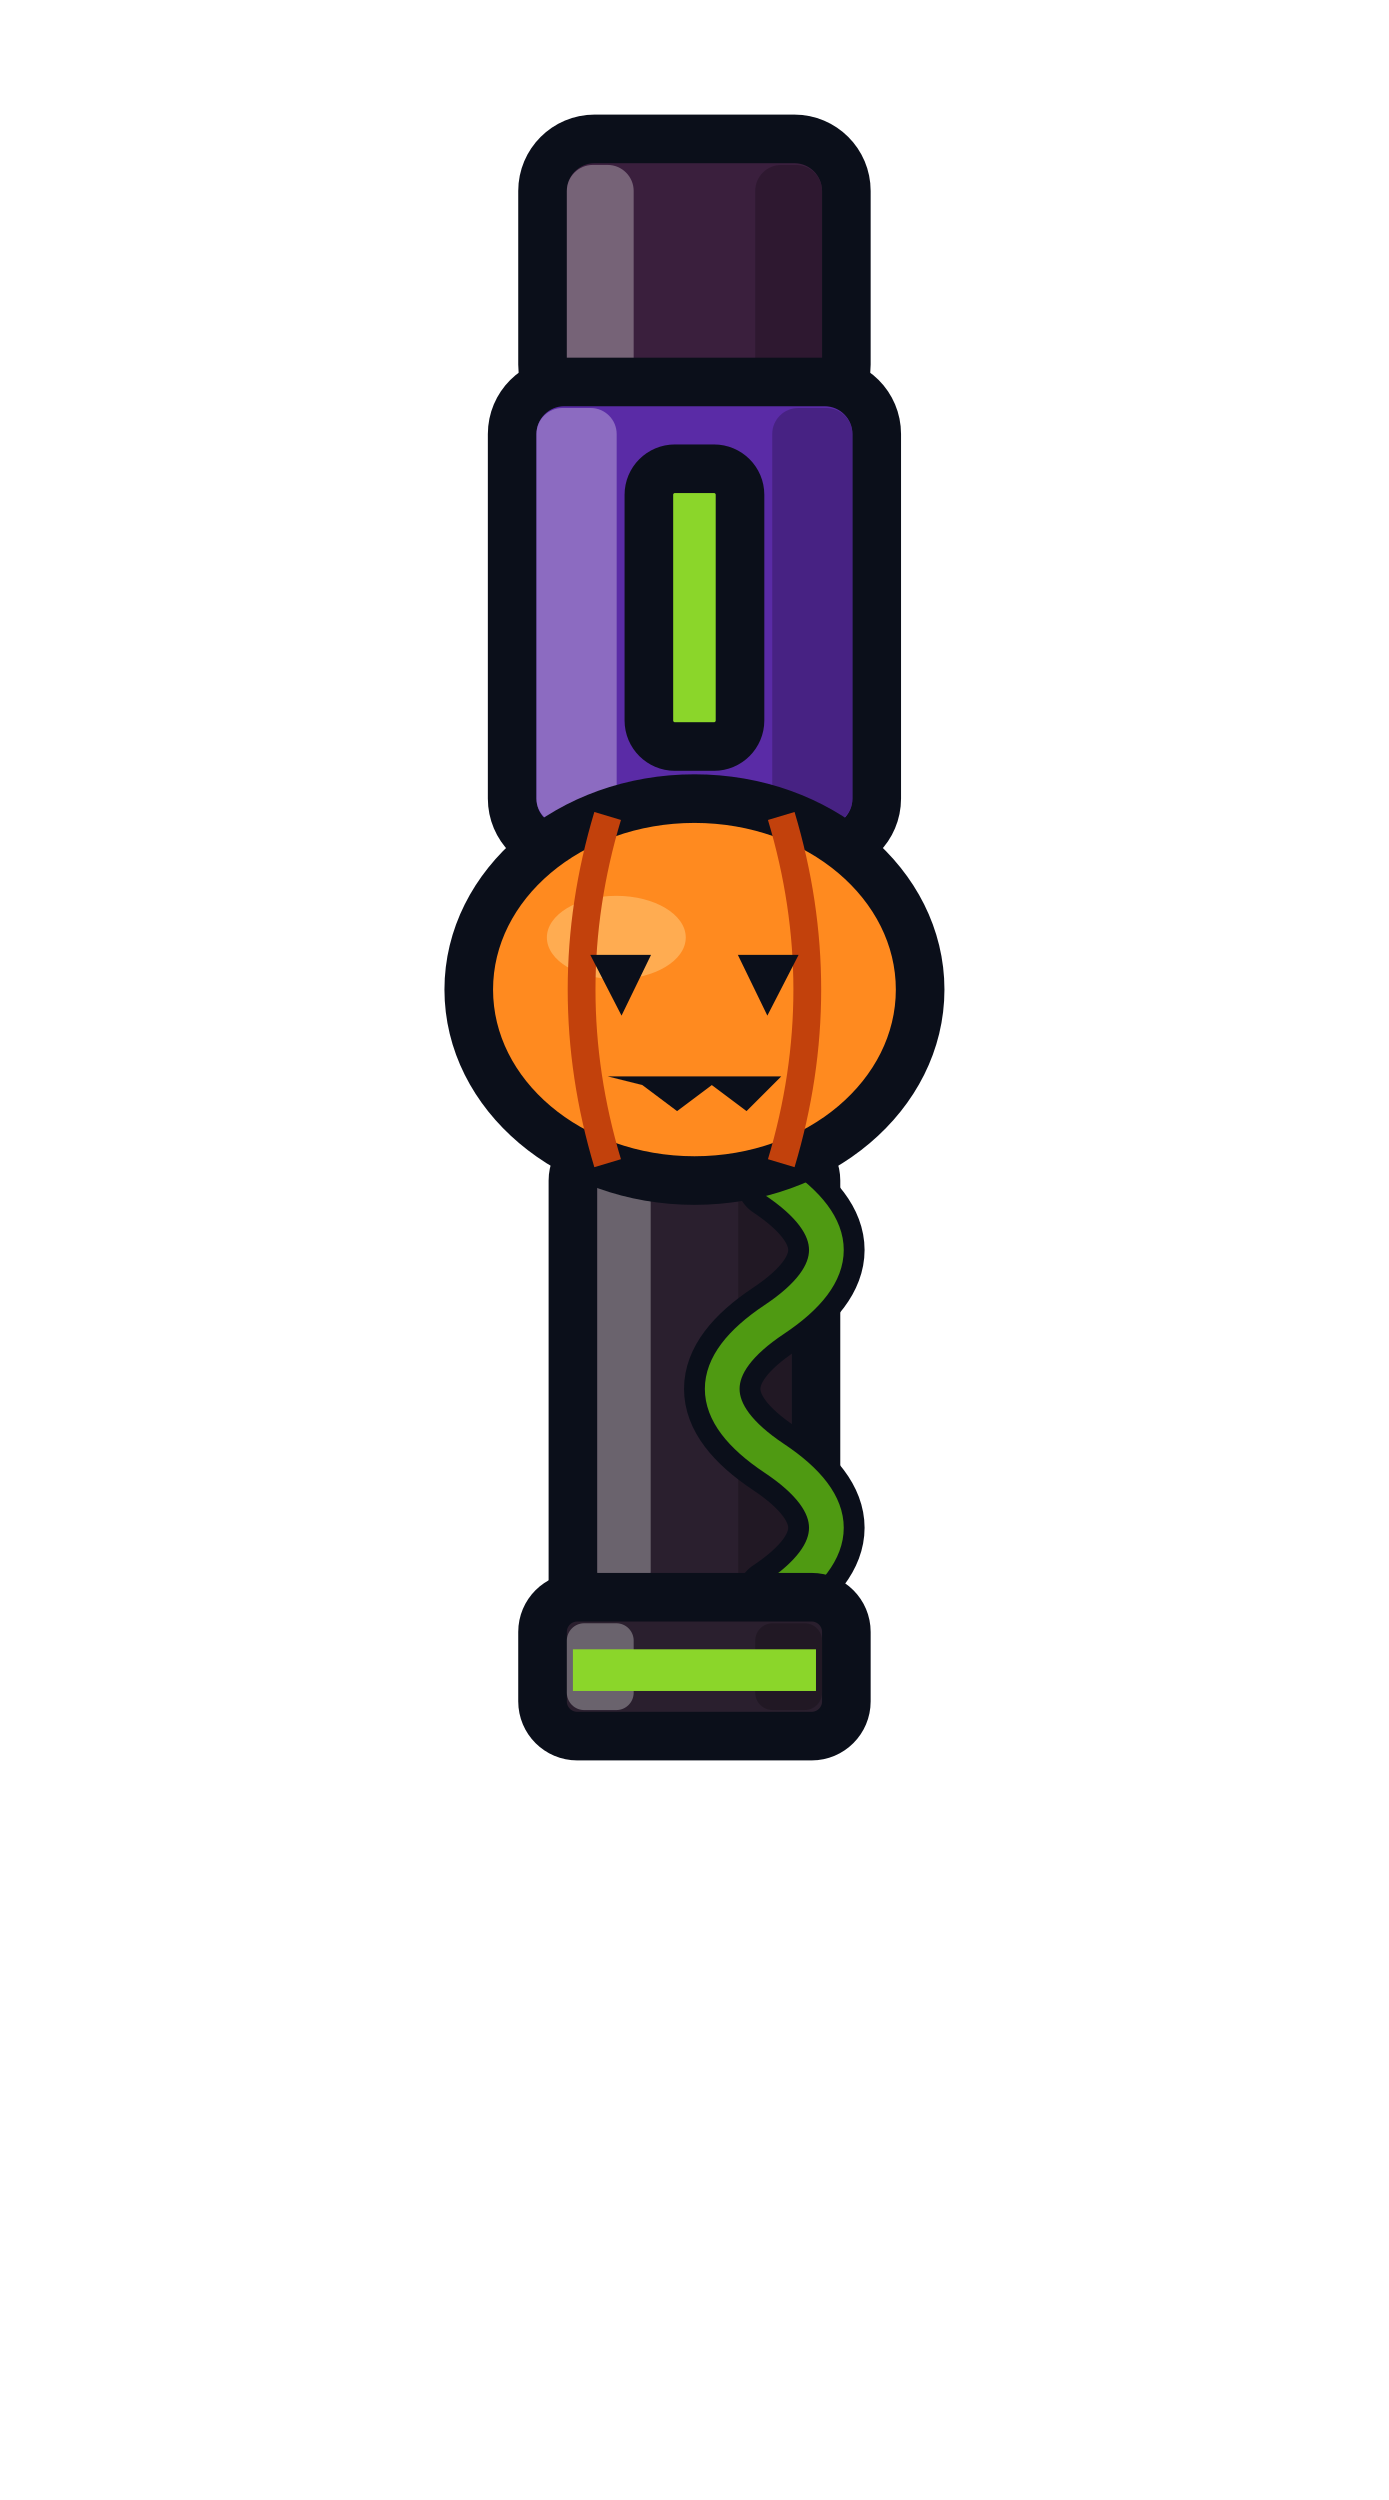
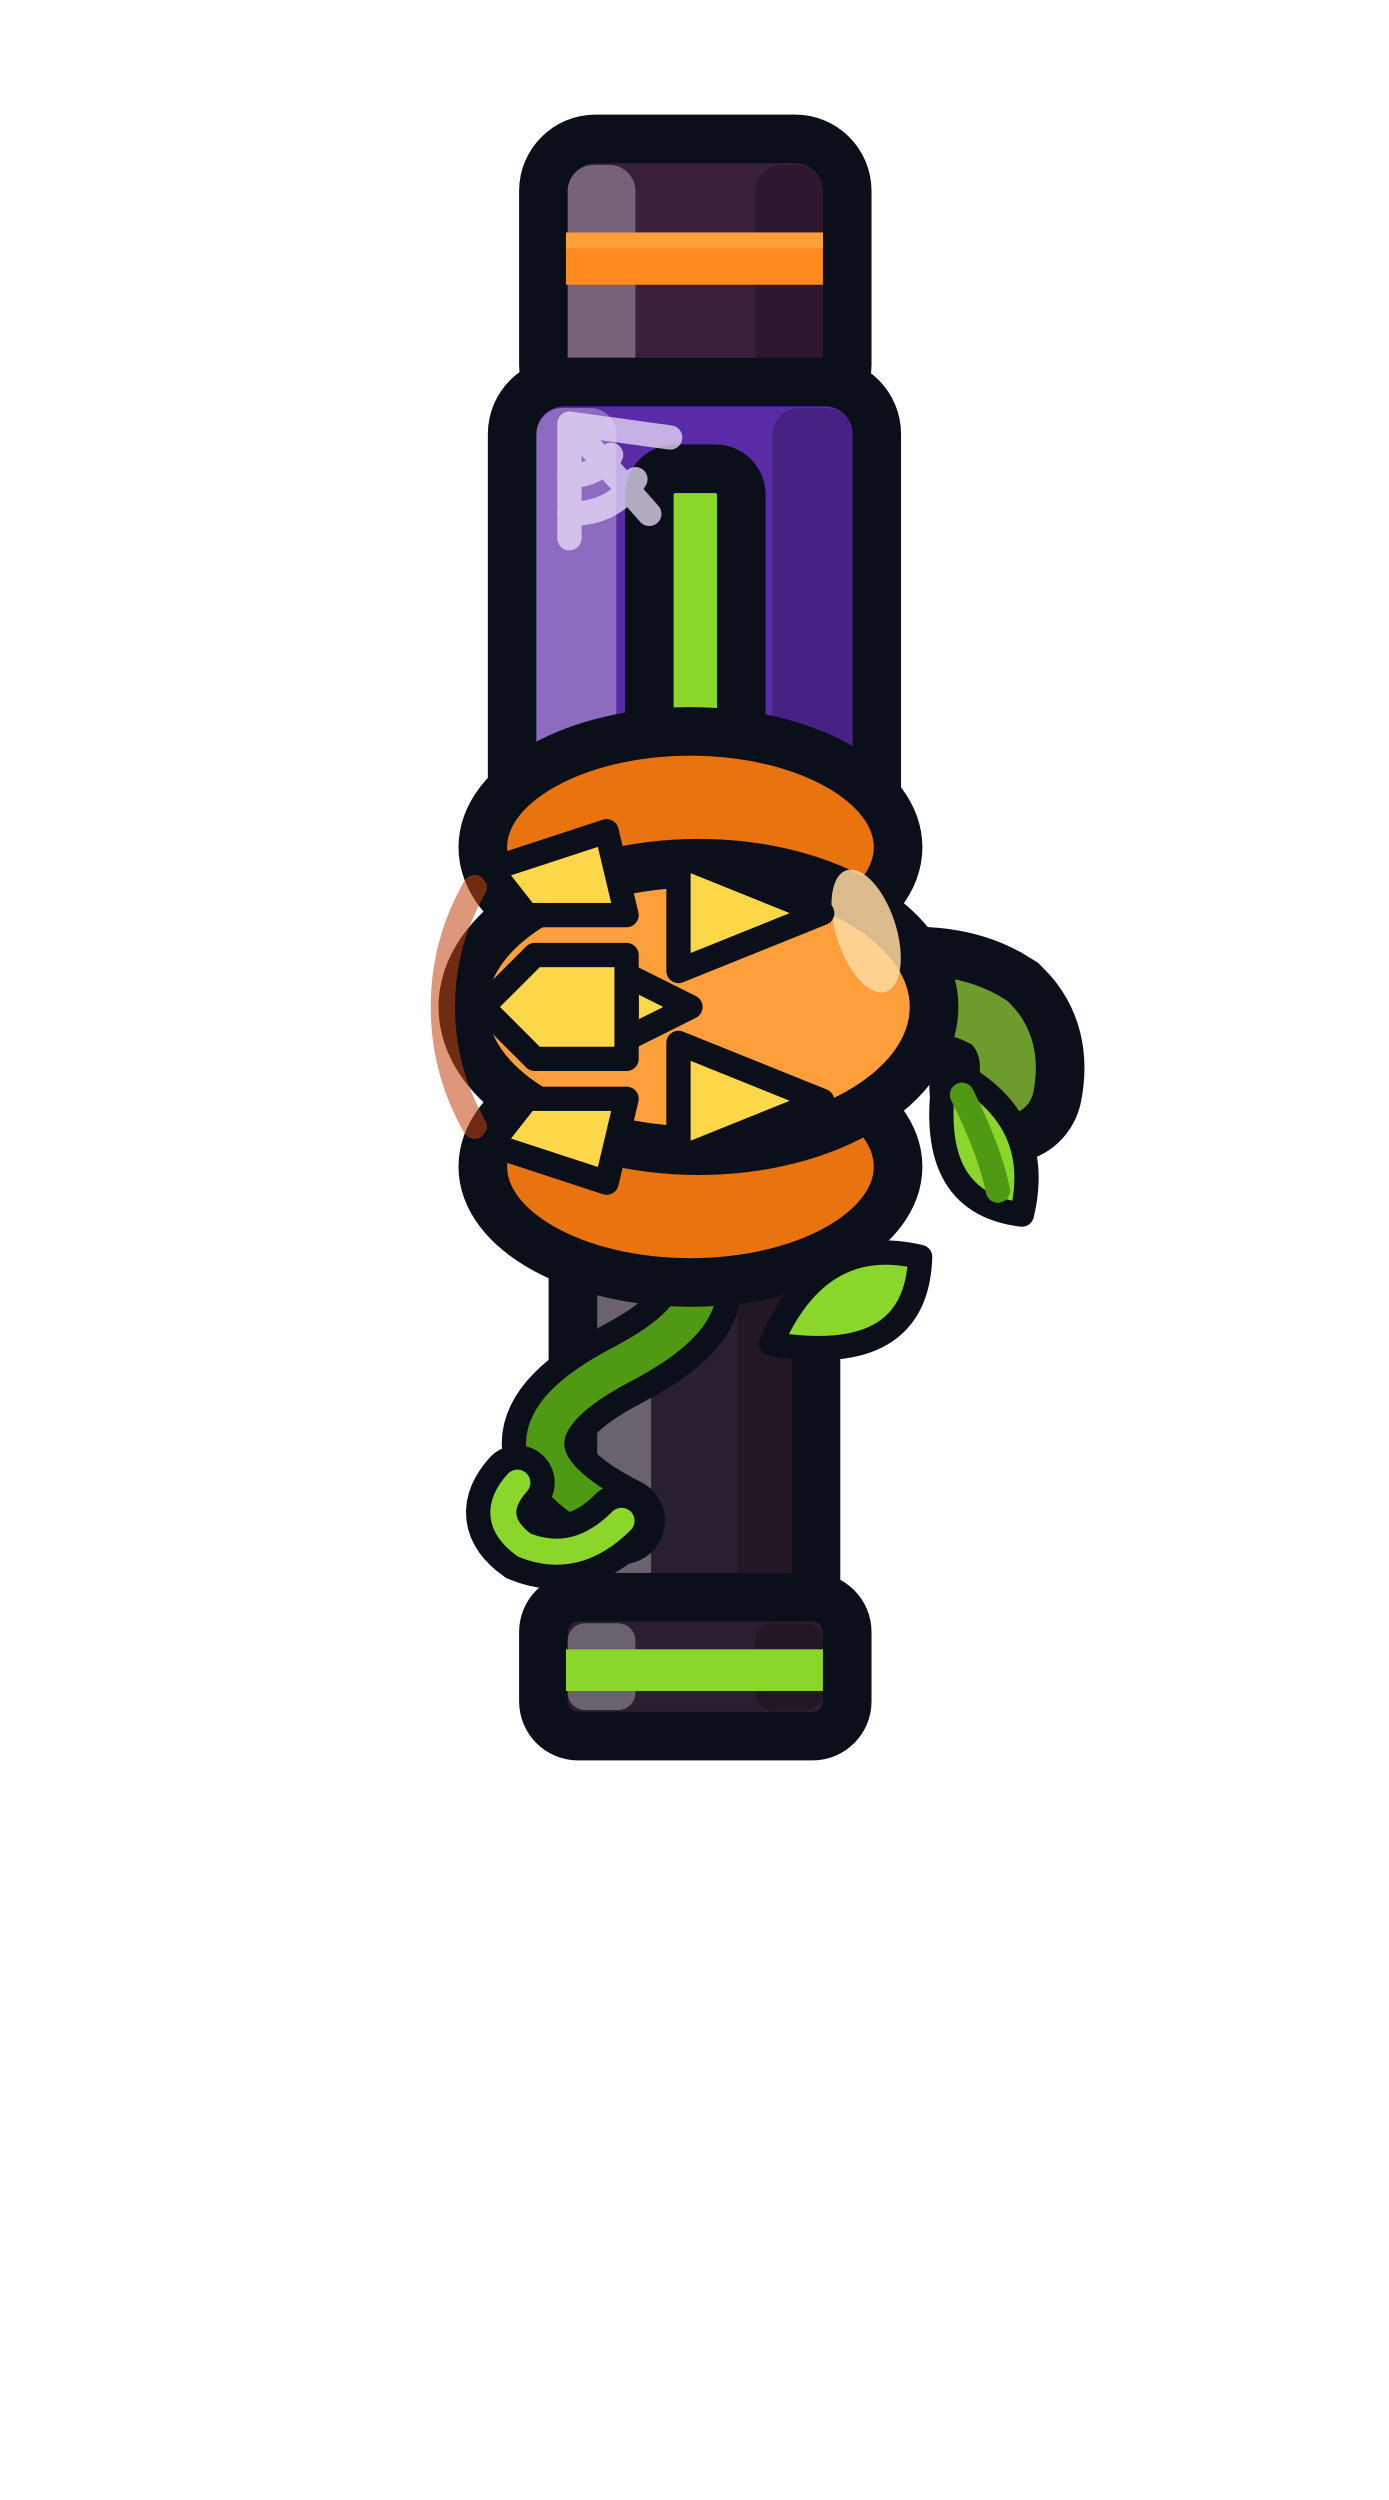
<svg xmlns="http://www.w3.org/2000/svg" viewBox="-40 0 80 144" width="320" height="576">
-   <rect x="-8.75" y="8" width="17.5" height="16" rx="3" fill="#3A1F3D" stroke="#0B0F1A" stroke-width="2.8" stroke-linejoin="round" />
-   <rect x="-7.35" y="9.5" width="3.85" height="13" rx="1.5" fill="#89798b" opacity=".75" />
-   <rect x="3.5" y="9.5" width="3.85" height="13" rx="1.5" fill="#261428" opacity=".6" />
+   <rect x="-8.7" y="8" width="17.5" height="16" rx="3" fill="#3A1F3D" stroke="#0B0F1A" stroke-width="2.8" stroke-linejoin="round" />
+   <rect x="-7.3" y="9.5" width="3.9" height="13" rx="1.5" fill="#89798b" opacity=".75" />
+   <rect x="3.5" y="9.5" width="3.9" height="13" rx="1.5" fill="#261428" opacity=".6" />
+   <rect x="-7.4" y="13.4" width="14.8" height="3" fill="#FF8A1F" />
+   <rect x="-7.4" y="13.4" width="14.8" height=".9" fill="#FF9F3C" />
  <rect x="-10.5" y="22" width="21" height="27" rx="3" fill="#5A2BA6" stroke="#0B0F1A" stroke-width="2.8" stroke-linejoin="round" />
-   <rect x="-9.1" y="23.5" width="4.62" height="24" rx="1.5" fill="#9c80ca" opacity=".75" />
-   <rect x="4.48" y="23.5" width="4.62" height="24" rx="1.5" fill="#3b1c6c" opacity=".6" />
-   <rect x="-2.625" y="27" width="5.25" height="16" rx="1.5" fill="#8BD62A" stroke="#0B0F1A" stroke-width="2.8" stroke-linejoin="round" />
+   <rect x="-9.1" y="23.5" width="4.6" height="24" rx="1.5" fill="#9c80ca" opacity=".75" />
+   <rect x="4.5" y="23.5" width="4.6" height="24" rx="1.5" fill="#3b1c6c" opacity=".6" />
+   <rect x="-2.6" y="27" width="5.3" height="16" rx="1.5" fill="#8BD62A" stroke="#0B0F1A" stroke-width="2.8" stroke-linejoin="round" />
+   <g fill="none" stroke="#E9DDF8" stroke-width=".9" stroke-linecap="round" opacity=".75">
+     <path d="M-7.2 24.4 L-2.6 29.6 M-7.2 24.4 L-7.2 31 M-7.2 24.4 L-1.4 25.2" stroke-width="1.4" />
+     <path d="M-7.2 27.4 Q-5.6 27.4 -4.8 26.2 M-7.2 29.6 Q-4.6 29.6 -3.4 27.6" stroke-width="1.4" />
+   </g>
  <rect x="-7" y="66" width="14" height="27" rx="2" fill="#2A1F2E" stroke="#0B0F1A" stroke-width="2.8" stroke-linejoin="round" />
-   <rect x="-5.6" y="67.5" width="3.08" height="24" rx="1" fill="#7f7982" opacity=".75" />
-   <rect x="2.52" y="67.5" width="3.08" height="24" rx="1" fill="#1b141e" opacity=".6" />
-   <path d="M4.6 68 q6 4 0 8 q-6 4 0 8 q6 4 0 8" fill="none" stroke="#0B0F1A" stroke-width="4.4" stroke-linecap="round" />
-   <path d="M4.6 68 q6 4 0 8 q-6 4 0 8 q6 4 0 8" fill="none" stroke="#4F9A12" stroke-width="2" stroke-linecap="round" />
-   <ellipse cx="0" cy="57" rx="13" ry="11" fill="#FF8A1F" stroke="#0B0F1A" stroke-width="2.8" />
-   <ellipse cx="-4.5" cy="54" rx="4" ry="2.4" fill="#FFB45E" opacity=".8" />
-   <g fill="none" stroke="#C2410C" stroke-width="1.6">
-     <path d="M-5 47 q-3 10 0 20" />
-     <path d="M5 47 q3 10 0 20" />
+   <rect x="-5.6" y="67.5" width="3.1" height="24" rx="1" fill="#7f7982" opacity=".75" />
+   <rect x="2.5" y="67.5" width="3.1" height="24" rx="1" fill="#1b141e" opacity=".6" />
+   <path d="M-4.2 70 q8.8 4 0 8.6 q-8.8 4.6 0 9" fill="none" stroke="#0B0F1A" stroke-width="5" stroke-linecap="round" />
+   <path d="M-4.2 70 q8.8 4 0 8.6 q-8.8 4.6 0 9" fill="none" stroke="#4F9A12" stroke-width="2.2" stroke-linecap="round" />
+   <path d="M-4.2 87.6 q-2.6 2.6 -5.6 1.4 q-2.2 -1.6 -.4 -3.6" fill="none" stroke="#0B0F1A" stroke-width="4.3" stroke-linecap="round" />
+   <path d="M-4.2 87.6 q-2.6 2.6 -5.6 1.4 q-2.2 -1.6 -.4 -3.6" fill="none" stroke="#8BD62A" stroke-width="1.5" stroke-linecap="round" />
+   <path d="M4.4 77.4 q2.8 -6.4 8.6 -5 q-.2 6.4 -8.6 5z" fill="#8BD62A" stroke="#0B0F1A" stroke-width="1.4" stroke-linejoin="round" />
+   <rect x="-8.7" y="92" width="17.5" height="8" rx="2" fill="#2A1F2E" stroke="#0B0F1A" stroke-width="2.8" stroke-linejoin="round" />
+   <rect x="-7.3" y="93.5" width="3.9" height="5" rx="1" fill="#7f7982" opacity=".75" />
+   <rect x="3.5" y="93.5" width="3.9" height="5" rx="1" fill="#1b141e" opacity=".6" />
+   <rect x="-7.4" y="95" width="14.8" height="2.4" fill="#8BD62A" />
+   <g transform="translate(0 58) rotate(90) scale(1.15) translate(0 -58)">
+     <path d="M0 49 Q-.6 45.4 .8 43.2 Q2 42 4 42.4" fill="none" stroke="#0B0F1A" stroke-width="7.67" stroke-linecap="round" />
+     <path d="M0 49 Q-.6 45.4 .8 43.2 Q2 42 4 42.4" fill="none" stroke="#6E9B2E" stroke-width="2.8" stroke-linecap="round" />
+     <ellipse cx="-8" cy="58.2" rx="5.8" ry="10.4" fill="#E9740F" stroke="#0B0F1A" stroke-width="2.435" />
+     <ellipse cx="8" cy="58.2" rx="5.8" ry="10.4" fill="#E9740F" stroke="#0B0F1A" stroke-width="2.435" />
+     <ellipse cx="0" cy="57.8" rx="7.2" ry="11.8" fill="#FF9F3C" stroke="#0B0F1A" stroke-width="2.435" />
+     <g fill="none" stroke="#C2410C" stroke-width="1.1" stroke-linecap="round" opacity=".55">
+       <path d="M-6 69 q2.8 1.6 6 1.6 q3.2 0 6 -1.6" stroke-width="1.217" />
+     </g>
+     <ellipse cx="-3.8" cy="49.4" rx="3.2" ry="1.5" fill="#FFD9A0" opacity=".85" transform="rotate(-18 -3.8 49.4)" />
+     <polygon points="-7.6,58.8 -1.8,58.8 -4.7,51.6" fill="#FFD84A" stroke="#0B0F1A" stroke-width="1.217" stroke-linejoin="round" />
+     <polygon points="1.8,58.8 7.6,58.8 4.7,51.6" fill="#FFD84A" stroke="#0B0F1A" stroke-width="1.217" stroke-linejoin="round" />
+     <polygon points="-1.6,61.4 1.6,61.4 0,58.2" fill="#FFD84A" stroke="#0B0F1A" stroke-width="1.217" stroke-linejoin="round" />
+     <polygon points="-8.8,62.4 -4.6,61.4 -4.6,66.4 -6.9,68.2" fill="#FFD84A" stroke="#0B0F1A" stroke-width="1.217" stroke-linejoin="round" />
+     <polygon points="-2.6,61.4 2.6,61.4 2.6,66 0,68.6 -2.6,66" fill="#FFD84A" stroke="#0B0F1A" stroke-width="1.217" stroke-linejoin="round" />
+     <polygon points="8.8,62.4 4.6,61.4 4.6,66.4 6.9,68.2" fill="#FFD84A" stroke="#0B0F1A" stroke-width="1.217" stroke-linejoin="round" />
+     <path d="M3 45.4 q2.4 -5 7.4 -3.8 q-.6 5 -7.4 3.8z" fill="#8BD62A" stroke="#0B0F1A" stroke-width="1.217" stroke-linejoin="round" />
+     <path d="M4.4 44.6 q2.8 -1.4 4.8 -1.8" fill="none" stroke="#4F9A12" stroke-width="1.217" stroke-linecap="round" />
  </g>
-   <g fill="#0B0F1A">
-     <polygon points="-6,55 -2.5,55 -4.2,58.5" />
-     <polygon points="2.5,55 6,55 4.2,58.5" />
-     <path d="M-5 62 h10 l-2 2 l-2 -1.5 l-2 1.5 l-2 -1.5 z" />
-   </g>
-   <rect x="-8.75" y="92" width="17.5" height="8" rx="2" fill="#2A1F2E" stroke="#0B0F1A" stroke-width="2.8" stroke-linejoin="round" />
-   <rect x="-7.35" y="93.5" width="3.85" height="5" rx="1" fill="#7f7982" opacity=".75" />
-   <rect x="3.5" y="93.5" width="3.85" height="5" rx="1" fill="#1b141e" opacity=".6" />
-   <rect x="-7" y="95" width="14" height="2.4" fill="#8BD62A" />
</svg>
